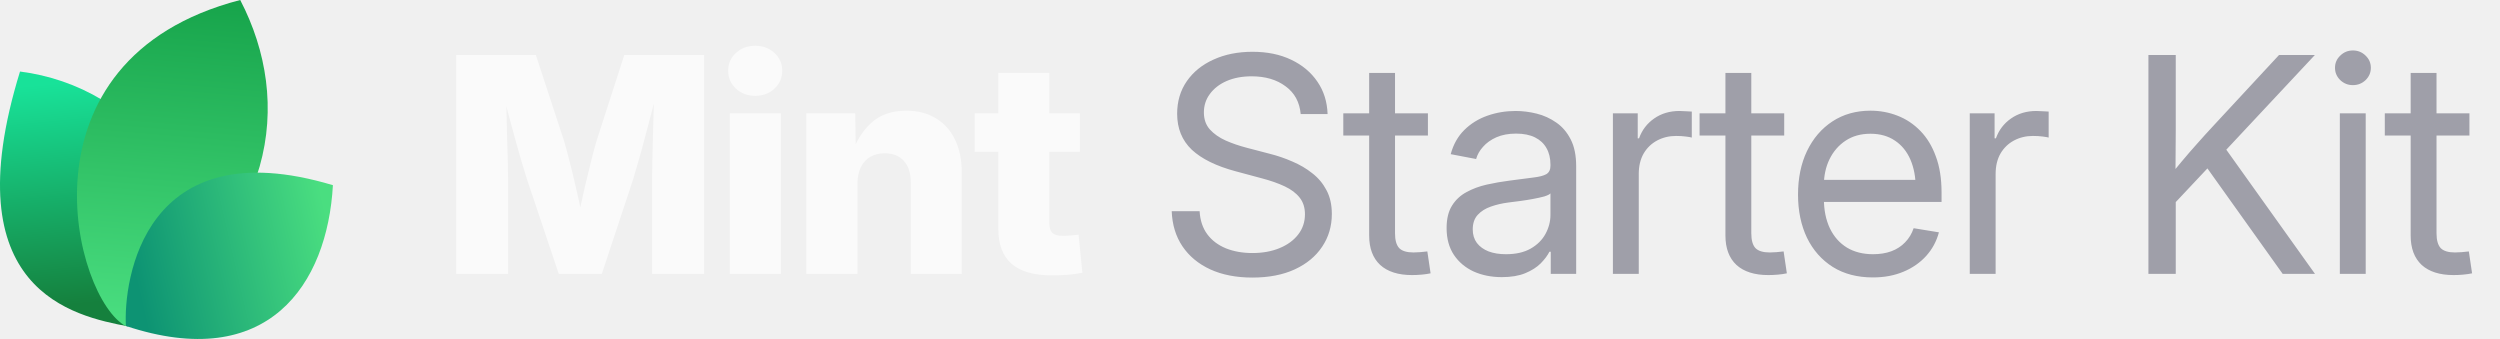
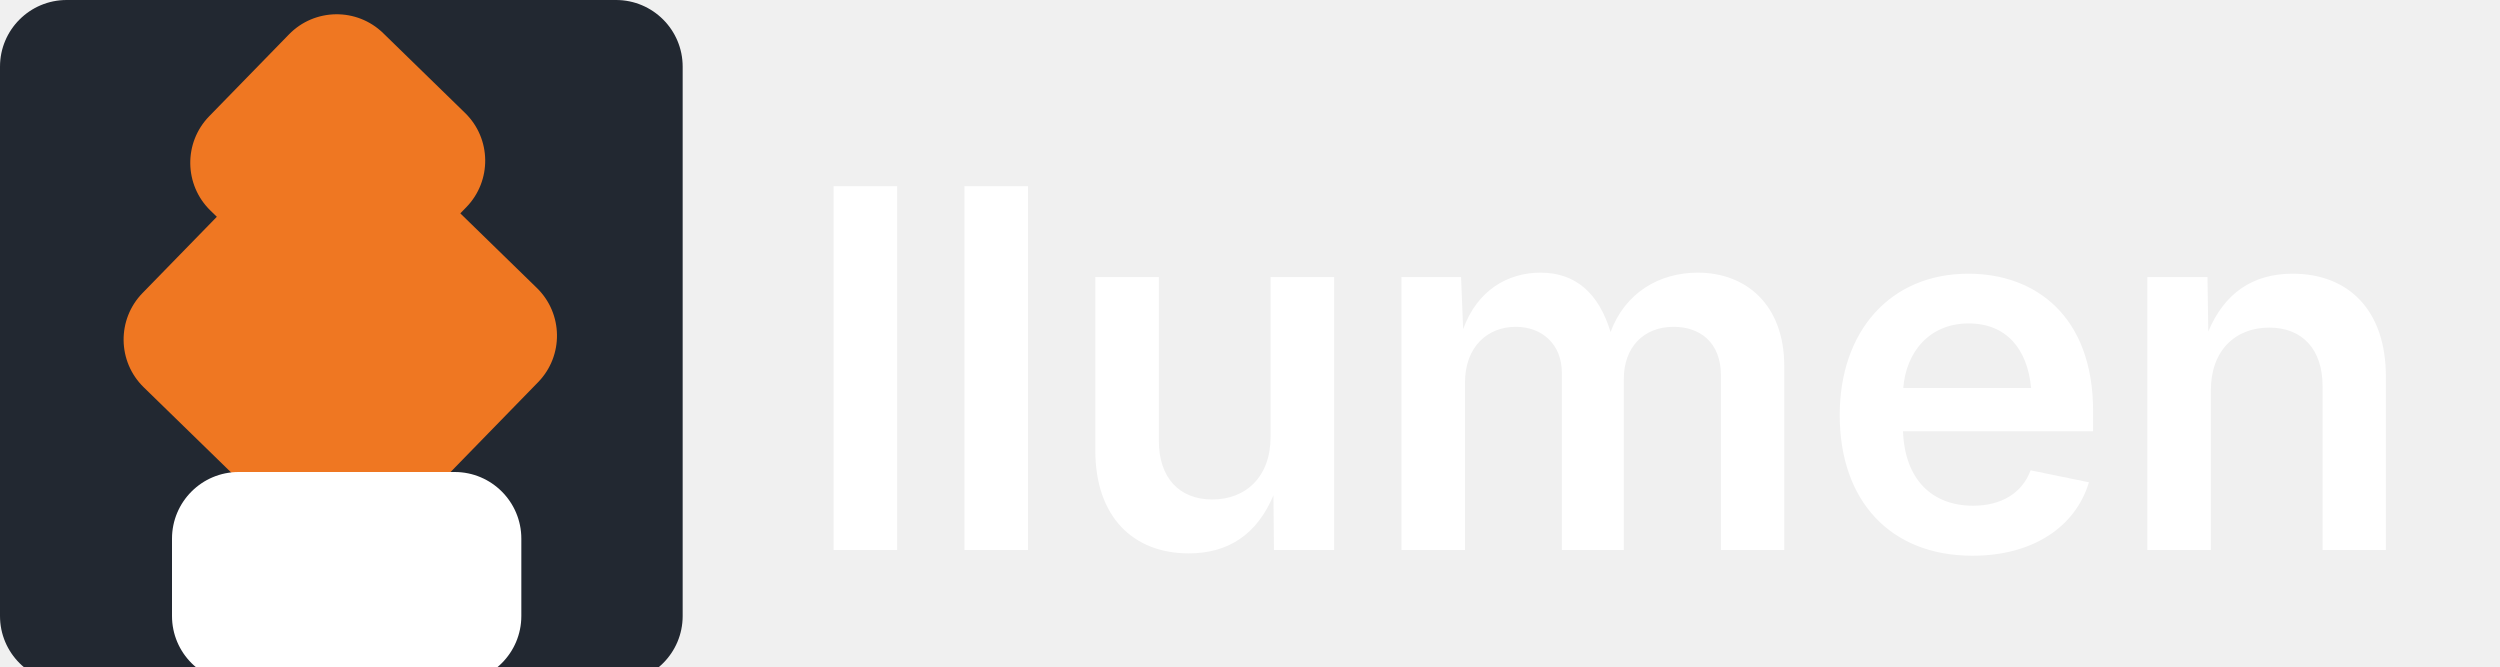
- <svg xmlns="http://www.w3.org/2000/svg" width="177" height="24" viewBox="0 0 177 24" fill="none">
-   <path d="M9.061 23.108C5.268 22.377 -3.391 20.627 1.417 5.064C9.634 6.099 16.973 14.064 9.061 23.108Z" fill="url(#paint0_linear_17557_2145)" />
-   <path d="M8.919 23.094C5.276 21.222 0.784 4.209 17.007 0C20.757 7.193 19.621 16.545 8.919 23.094Z" fill="url(#paint1_linear_17557_2145)" />
-   <path d="M8.914 23.079C8.735 19.882 10.159 9.085 23.57 13.111C23.181 20.123 18.984 26.418 8.914 23.079Z" fill="url(#paint2_linear_17557_2145)" />
-   <path d="M32.301 19.392V3.894H37.938L39.925 9.948C40.036 10.315 40.164 10.787 40.31 11.362C40.462 11.938 40.611 12.552 40.757 13.204C40.91 13.855 41.048 14.483 41.173 15.086C41.305 15.682 41.412 16.192 41.495 16.615H40.695C40.771 16.192 40.871 15.682 40.996 15.086C41.128 14.49 41.267 13.866 41.412 13.214C41.565 12.562 41.714 11.948 41.86 11.373C42.005 10.79 42.133 10.315 42.244 9.948L44.2 3.894H49.848V19.392H46.166V12.704C46.166 12.357 46.173 11.917 46.187 11.383C46.2 10.849 46.214 10.27 46.228 9.646C46.249 9.022 46.266 8.391 46.28 7.753C46.301 7.115 46.311 6.519 46.311 5.964H46.623C46.485 6.561 46.332 7.181 46.166 7.826C45.999 8.471 45.833 9.102 45.666 9.719C45.507 10.336 45.351 10.901 45.198 11.414C45.053 11.928 44.928 12.357 44.824 12.704L42.608 19.392H39.561L37.314 12.704C37.203 12.357 37.072 11.928 36.919 11.414C36.773 10.901 36.614 10.34 36.441 9.729C36.274 9.112 36.104 8.481 35.931 7.836C35.764 7.192 35.608 6.567 35.463 5.964H35.827C35.834 6.512 35.844 7.105 35.858 7.743C35.872 8.374 35.886 9.005 35.9 9.636C35.92 10.26 35.938 10.839 35.952 11.373C35.965 11.907 35.972 12.351 35.972 12.704V19.392H32.301ZM51.668 19.392V8.024H55.288V19.392H51.668ZM53.468 6.786C52.927 6.786 52.473 6.616 52.105 6.276C51.738 5.93 51.554 5.507 51.554 5.007C51.554 4.508 51.738 4.088 52.105 3.749C52.473 3.409 52.927 3.239 53.468 3.239C54.009 3.239 54.463 3.409 54.83 3.749C55.198 4.082 55.382 4.501 55.382 5.007C55.382 5.507 55.198 5.93 54.83 6.276C54.463 6.616 54.009 6.786 53.468 6.786ZM60.708 13.027V19.392H57.088V8.024H60.551L60.593 10.967H60.281C60.593 10.024 61.061 9.268 61.685 8.7C62.309 8.124 63.138 7.836 64.171 7.836C64.975 7.836 65.672 8.017 66.262 8.377C66.851 8.731 67.302 9.234 67.614 9.885C67.933 10.537 68.092 11.307 68.092 12.194V19.392H64.483V12.912C64.483 12.26 64.32 11.754 63.994 11.394C63.675 11.033 63.221 10.853 62.632 10.853C62.25 10.853 61.914 10.936 61.623 11.102C61.332 11.269 61.106 11.515 60.947 11.841C60.787 12.16 60.708 12.555 60.708 13.027ZM76.456 8.024V10.749H69.008V8.024H76.456ZM70.683 5.163H74.292V15.783C74.292 16.102 74.361 16.334 74.5 16.48C74.646 16.625 74.899 16.698 75.259 16.698C75.405 16.698 75.596 16.688 75.831 16.667C76.074 16.646 76.251 16.629 76.362 16.615L76.632 19.309C76.313 19.378 75.963 19.427 75.582 19.455C75.207 19.482 74.836 19.496 74.469 19.496C73.2 19.496 72.25 19.222 71.619 18.674C70.995 18.127 70.683 17.308 70.683 16.22V5.163Z" fill="#FAFAFA" />
-   <path d="M88.667 19.652C87.523 19.652 86.528 19.458 85.682 19.07C84.843 18.681 84.188 18.137 83.716 17.437C83.245 16.736 82.992 15.908 82.957 14.951H84.933C84.968 15.596 85.148 16.14 85.474 16.584C85.8 17.021 86.24 17.354 86.795 17.582C87.35 17.804 87.974 17.915 88.667 17.915C89.388 17.915 90.026 17.801 90.581 17.572C91.143 17.343 91.583 17.024 91.902 16.615C92.228 16.199 92.391 15.717 92.391 15.169C92.391 14.698 92.266 14.306 92.017 13.994C91.767 13.675 91.413 13.408 90.956 13.193C90.498 12.978 89.954 12.787 89.323 12.621L87.502 12.132C86.123 11.765 85.082 11.255 84.382 10.603C83.689 9.944 83.342 9.095 83.342 8.055C83.342 7.174 83.571 6.404 84.028 5.746C84.486 5.087 85.117 4.577 85.921 4.217C86.726 3.849 87.645 3.666 88.678 3.666C89.718 3.666 90.63 3.853 91.413 4.227C92.204 4.602 92.824 5.122 93.275 5.787C93.726 6.446 93.965 7.209 93.993 8.076H92.089C92.013 7.23 91.656 6.574 91.018 6.11C90.387 5.638 89.586 5.403 88.615 5.403C87.95 5.403 87.36 5.513 86.847 5.735C86.341 5.957 85.946 6.262 85.661 6.651C85.377 7.032 85.235 7.469 85.235 7.961C85.235 8.447 85.377 8.849 85.661 9.168C85.946 9.48 86.317 9.74 86.774 9.948C87.232 10.149 87.724 10.319 88.251 10.457L89.884 10.884C90.439 11.023 90.977 11.206 91.496 11.435C92.023 11.657 92.495 11.934 92.911 12.267C93.334 12.593 93.67 12.995 93.92 13.474C94.17 13.945 94.294 14.504 94.294 15.149C94.294 16.015 94.066 16.788 93.608 17.468C93.157 18.148 92.512 18.681 91.673 19.07C90.834 19.458 89.832 19.652 88.667 19.652ZM101.097 8.024V9.594H95.106V8.024H101.097ZM96.937 5.163H98.767V16.521C98.767 17 98.865 17.347 99.059 17.562C99.26 17.77 99.6 17.874 100.078 17.874C100.21 17.874 100.366 17.867 100.546 17.853C100.733 17.832 100.903 17.815 101.056 17.801L101.285 19.351C101.097 19.392 100.886 19.423 100.65 19.444C100.414 19.465 100.189 19.475 99.974 19.475C98.996 19.475 98.244 19.236 97.717 18.758C97.197 18.272 96.937 17.579 96.937 16.677V5.163ZM106.33 19.621C105.595 19.621 104.932 19.489 104.343 19.226C103.754 18.955 103.285 18.564 102.939 18.05C102.592 17.53 102.419 16.896 102.419 16.147C102.419 15.495 102.547 14.965 102.804 14.556C103.06 14.146 103.403 13.828 103.833 13.599C104.263 13.363 104.742 13.186 105.269 13.068C105.796 12.95 106.333 12.857 106.881 12.787C107.574 12.69 108.132 12.617 108.555 12.569C108.978 12.52 109.287 12.441 109.481 12.33C109.675 12.212 109.772 12.014 109.772 11.737V11.654C109.772 11.203 109.679 10.815 109.492 10.489C109.311 10.163 109.041 9.91 108.68 9.729C108.32 9.549 107.872 9.459 107.338 9.459C106.805 9.459 106.34 9.546 105.945 9.719C105.556 9.892 105.241 10.118 104.998 10.395C104.755 10.665 104.593 10.953 104.509 11.258L102.71 10.915C102.897 10.222 103.22 9.65 103.677 9.199C104.135 8.748 104.679 8.412 105.31 8.19C105.941 7.968 106.607 7.857 107.307 7.857C107.8 7.857 108.295 7.92 108.795 8.044C109.301 8.169 109.765 8.381 110.188 8.679C110.611 8.97 110.951 9.369 111.208 9.875C111.464 10.374 111.593 11.005 111.593 11.768V19.392H109.793V17.822H109.7C109.568 18.085 109.363 18.359 109.086 18.643C108.809 18.921 108.444 19.153 107.994 19.34C107.543 19.527 106.988 19.621 106.33 19.621ZM106.621 17.998C107.321 17.998 107.904 17.867 108.368 17.603C108.84 17.333 109.19 16.986 109.419 16.563C109.654 16.133 109.772 15.682 109.772 15.211V13.692C109.703 13.769 109.554 13.841 109.325 13.911C109.096 13.973 108.829 14.032 108.524 14.088C108.226 14.143 107.921 14.192 107.609 14.233C107.304 14.275 107.033 14.309 106.798 14.337C106.354 14.393 105.938 14.49 105.549 14.628C105.168 14.76 104.86 14.954 104.624 15.211C104.388 15.467 104.27 15.811 104.27 16.241C104.27 16.615 104.367 16.934 104.561 17.198C104.762 17.461 105.04 17.662 105.393 17.801C105.747 17.933 106.156 17.998 106.621 17.998ZM114.193 19.392V8.024H115.951V9.792H116.045C116.253 9.209 116.61 8.741 117.116 8.388C117.622 8.034 118.219 7.857 118.905 7.857C119.058 7.857 119.217 7.864 119.384 7.878C119.55 7.885 119.682 7.892 119.779 7.899V9.74C119.716 9.719 119.578 9.695 119.363 9.667C119.155 9.639 118.922 9.625 118.666 9.625C118.174 9.625 117.726 9.733 117.324 9.948C116.922 10.163 116.603 10.471 116.367 10.874C116.138 11.276 116.024 11.758 116.024 12.319V19.392H114.193ZM126.322 8.024V9.594H120.33V8.024H126.322ZM122.161 5.163H123.992V16.521C123.992 17 124.089 17.347 124.283 17.562C124.484 17.77 124.824 17.874 125.302 17.874C125.434 17.874 125.59 17.867 125.77 17.853C125.958 17.832 126.127 17.815 126.28 17.801L126.509 19.351C126.322 19.392 126.11 19.423 125.874 19.444C125.639 19.465 125.413 19.475 125.198 19.475C124.221 19.475 123.468 19.236 122.941 18.758C122.421 18.272 122.161 17.579 122.161 16.677V5.163ZM132.604 19.642C131.502 19.642 130.555 19.396 129.765 18.903C128.974 18.404 128.364 17.714 127.934 16.834C127.511 15.946 127.3 14.927 127.3 13.775C127.3 12.611 127.511 11.584 127.934 10.697C128.364 9.802 128.964 9.102 129.734 8.596C130.51 8.089 131.408 7.836 132.428 7.836C133.1 7.836 133.738 7.954 134.341 8.19C134.952 8.426 135.489 8.783 135.954 9.261C136.425 9.74 136.793 10.343 137.056 11.071C137.327 11.792 137.462 12.645 137.462 13.63V14.296H128.433V12.735H136.463L135.631 13.297C135.631 12.541 135.506 11.876 135.257 11.3C135.007 10.725 134.643 10.277 134.165 9.958C133.686 9.632 133.107 9.469 132.428 9.469C131.748 9.469 131.162 9.632 130.67 9.958C130.177 10.284 129.796 10.725 129.526 11.279C129.262 11.827 129.13 12.441 129.13 13.12V14.046C129.13 14.864 129.273 15.572 129.557 16.168C129.841 16.757 130.243 17.211 130.763 17.53C131.283 17.842 131.901 17.998 132.615 17.998C133.093 17.998 133.523 17.929 133.905 17.79C134.293 17.645 134.619 17.433 134.882 17.156C135.153 16.879 135.354 16.546 135.486 16.157L137.275 16.449C137.108 17.08 136.81 17.634 136.38 18.113C135.95 18.591 135.413 18.966 134.768 19.236C134.123 19.507 133.402 19.642 132.604 19.642ZM139.459 19.392V8.024H141.217V9.792H141.311C141.519 9.209 141.876 8.741 142.382 8.388C142.888 8.034 143.485 7.857 144.171 7.857C144.324 7.857 144.483 7.864 144.649 7.878C144.816 7.885 144.948 7.892 145.045 7.899V9.74C144.982 9.719 144.844 9.695 144.629 9.667C144.421 9.639 144.188 9.625 143.932 9.625C143.439 9.625 142.992 9.733 142.59 9.948C142.188 10.163 141.869 10.471 141.633 10.874C141.404 11.276 141.29 11.758 141.29 12.319V19.392H139.459ZM153.429 14.961V12.715C153.783 12.257 154.136 11.82 154.49 11.404C154.844 10.981 155.204 10.565 155.572 10.156C155.939 9.74 156.314 9.327 156.695 8.918L161.355 3.894H163.893L157.277 10.967H157.184L153.429 14.961ZM152.108 19.392V3.894H154.043V9.241L154.022 12.559L154.043 13.505V19.392H152.108ZM161.615 19.392L155.967 11.477L157.173 9.969L163.903 19.392H161.615ZM165.661 19.392V8.024H167.492V19.392H165.661ZM166.587 6.027C166.24 6.027 165.942 5.909 165.692 5.673C165.443 5.43 165.318 5.139 165.318 4.799C165.318 4.459 165.443 4.172 165.692 3.936C165.942 3.693 166.24 3.572 166.587 3.572C166.934 3.572 167.232 3.693 167.482 3.936C167.731 4.172 167.856 4.459 167.856 4.799C167.856 5.139 167.731 5.43 167.482 5.673C167.232 5.909 166.934 6.027 166.587 6.027ZM174.836 8.024V9.594H168.844V8.024H174.836ZM170.675 5.163H172.506V16.521C172.506 17 172.603 17.347 172.797 17.562C172.998 17.77 173.338 17.874 173.816 17.874C173.948 17.874 174.104 17.867 174.284 17.853C174.472 17.832 174.641 17.815 174.794 17.801L175.023 19.351C174.836 19.392 174.624 19.423 174.388 19.444C174.153 19.465 173.927 19.475 173.712 19.475C172.735 19.475 171.982 19.236 171.455 18.758C170.935 18.272 170.675 17.579 170.675 16.677V5.163Z" fill="#9F9FA9" />
-   <defs>
-     <linearGradient id="paint0_linear_17557_2145" x1="3.776" y1="5.916" x2="5.232" y2="21.559" gradientUnits="userSpaceOnUse">
-       <stop stop-color="#18E299" />
-       <stop offset="1" stop-color="#15803D" />
-     </linearGradient>
-     <linearGradient id="paint1_linear_17557_2145" x1="12.171" y1="-0.718" x2="10.19" y2="22.983" gradientUnits="userSpaceOnUse">
-       <stop stop-color="#16A34A" />
-       <stop offset="1" stop-color="#4ADE80" />
-     </linearGradient>
-     <linearGradient id="paint2_linear_17557_2145" x1="23.133" y1="15.353" x2="9.338" y2="18.52" gradientUnits="userSpaceOnUse">
-       <stop stop-color="#4ADE80" />
-       <stop offset="1" stop-color="#0D9373" />
-     </linearGradient>
-   </defs>
+ <svg xmlns="http://www.w3.org/2000/svg" width="150" height="40" viewBox="0 0 150 40">
+   <g transform="scale(0.08)">
+     <rect width="512" height="512" rx="50" fill="#222831" />
+     <rect x="252.857" y="70" width="259.137" height="259.137" rx="50" transform="rotate(44.2602 252.857 70)" fill="#EF7722" />
+     <rect x="251.61" y="-10" width="185.71" height="185.71" rx="50" transform="rotate(44.2602 251.61 -10)" fill="#EF7722" />
+     <rect x="129" y="354" width="262" height="158" rx="50" fill="white" />
+   </g>
+   <text x="48" y="33" font-family="system-ui, -apple-system, sans-serif" font-size="30" font-weight="600" fill="#ffffff">llumen</text>
</svg>
